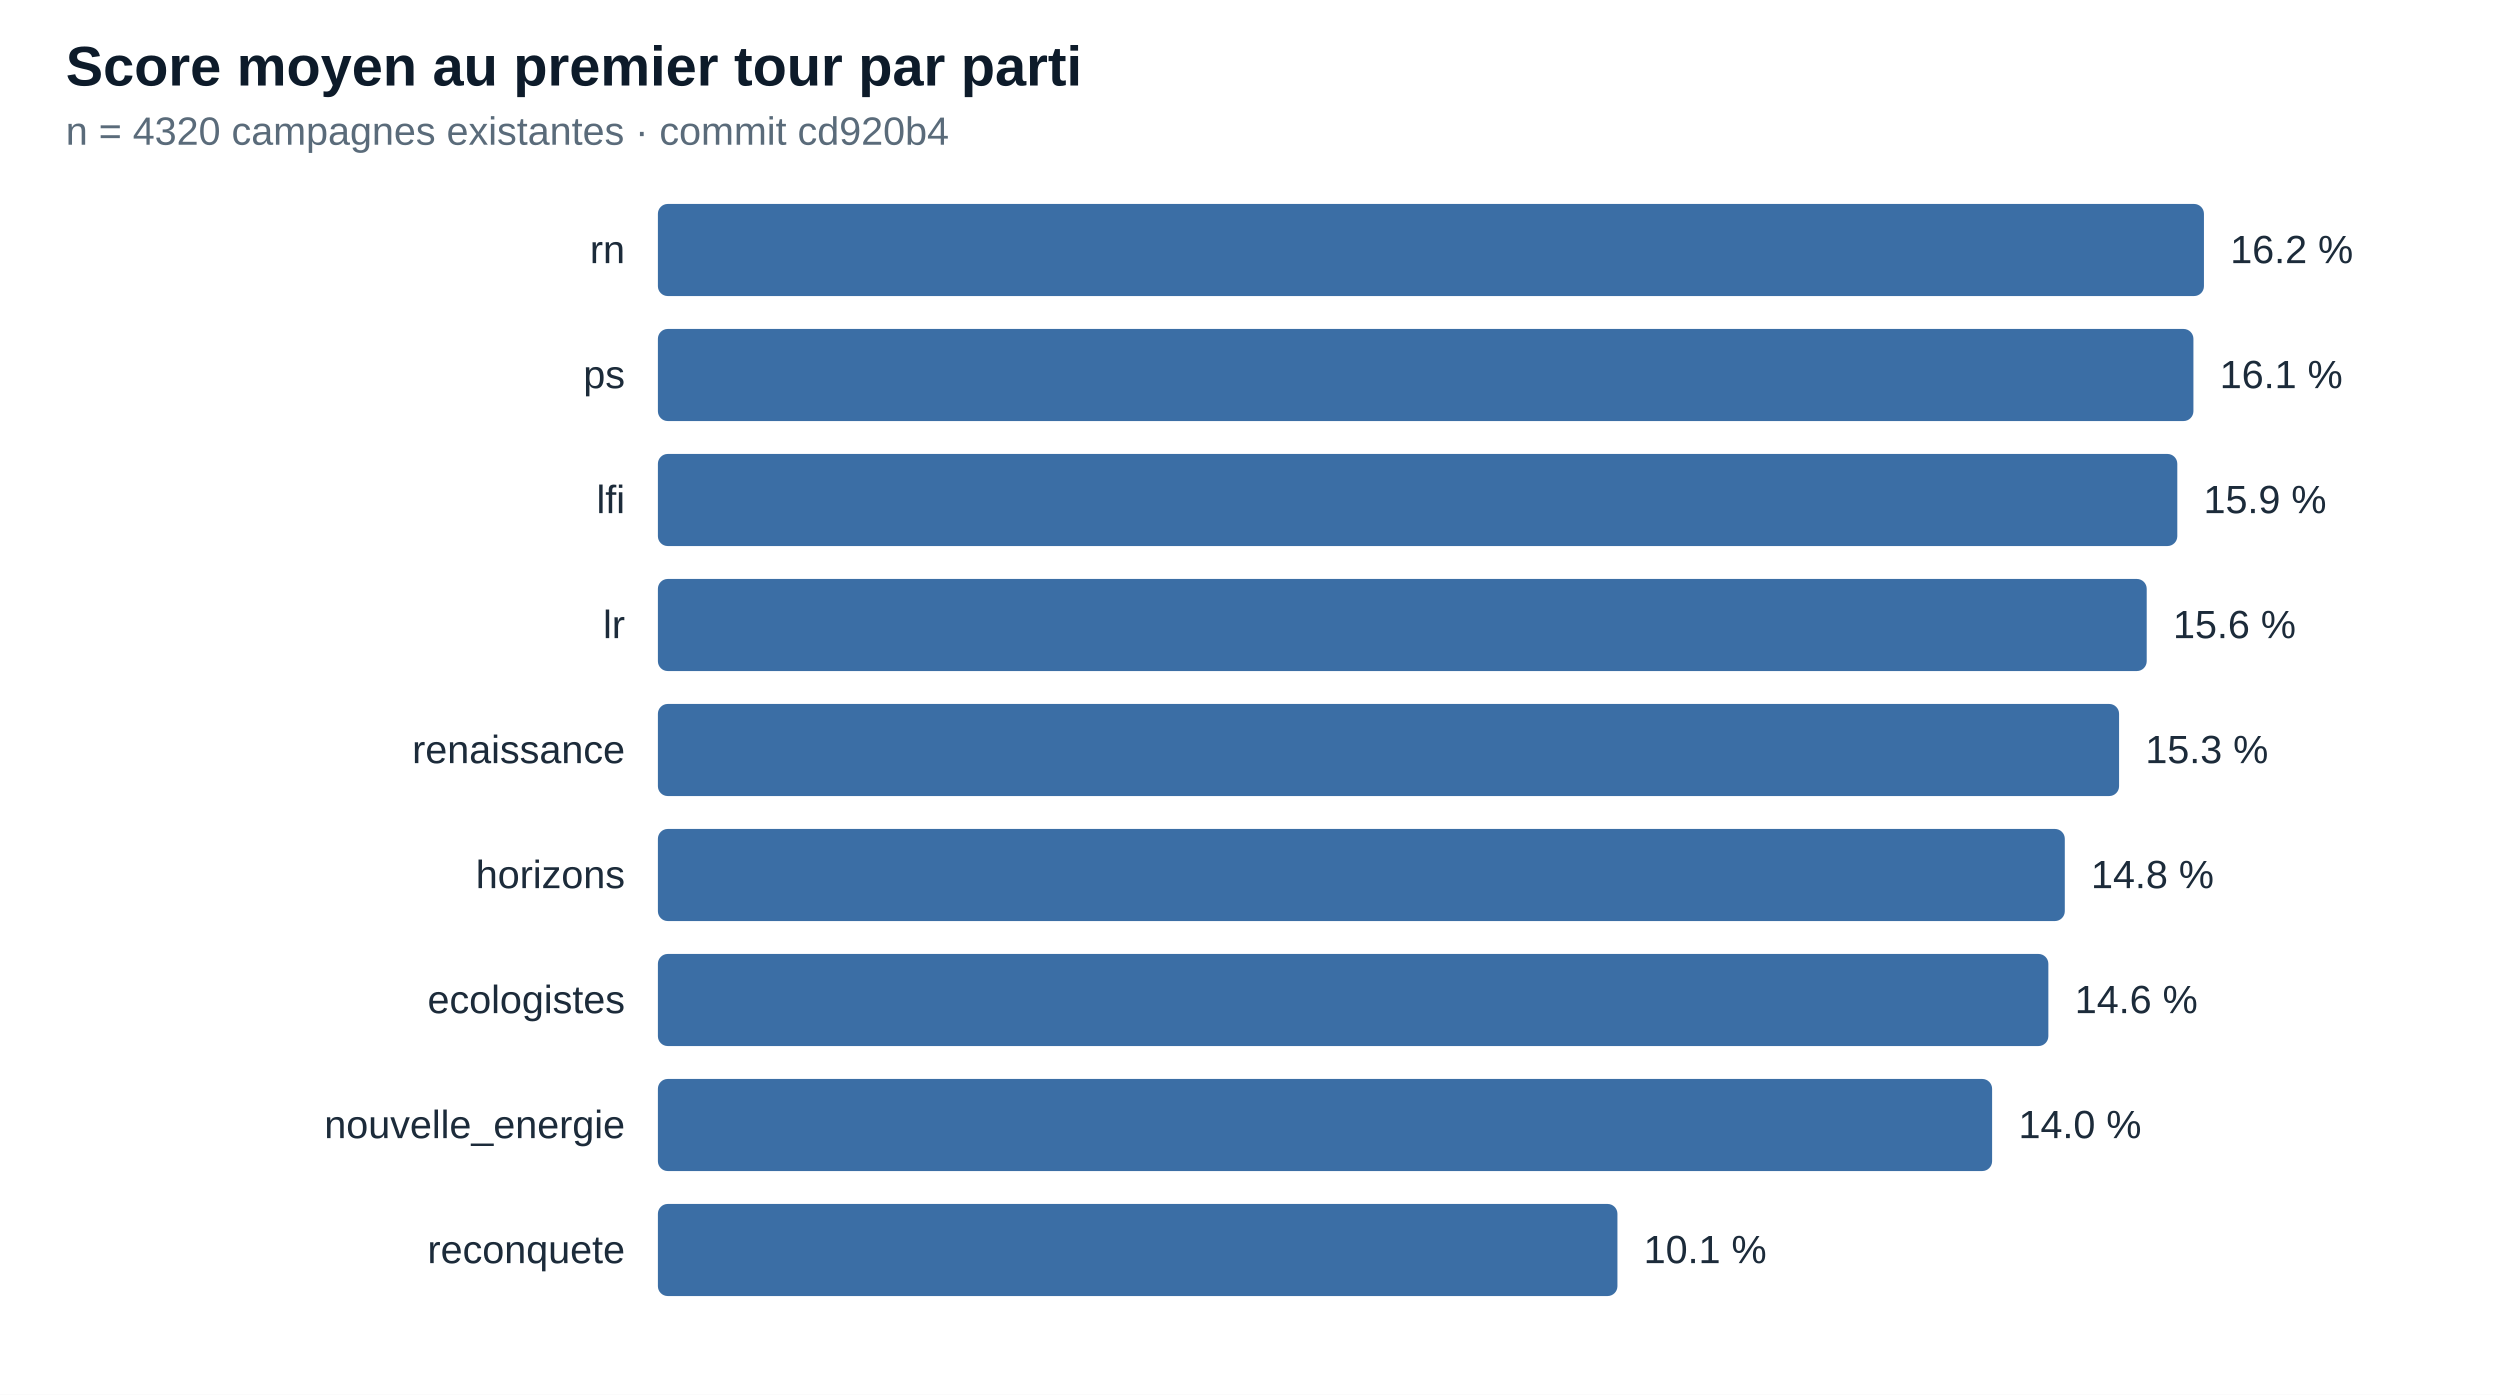
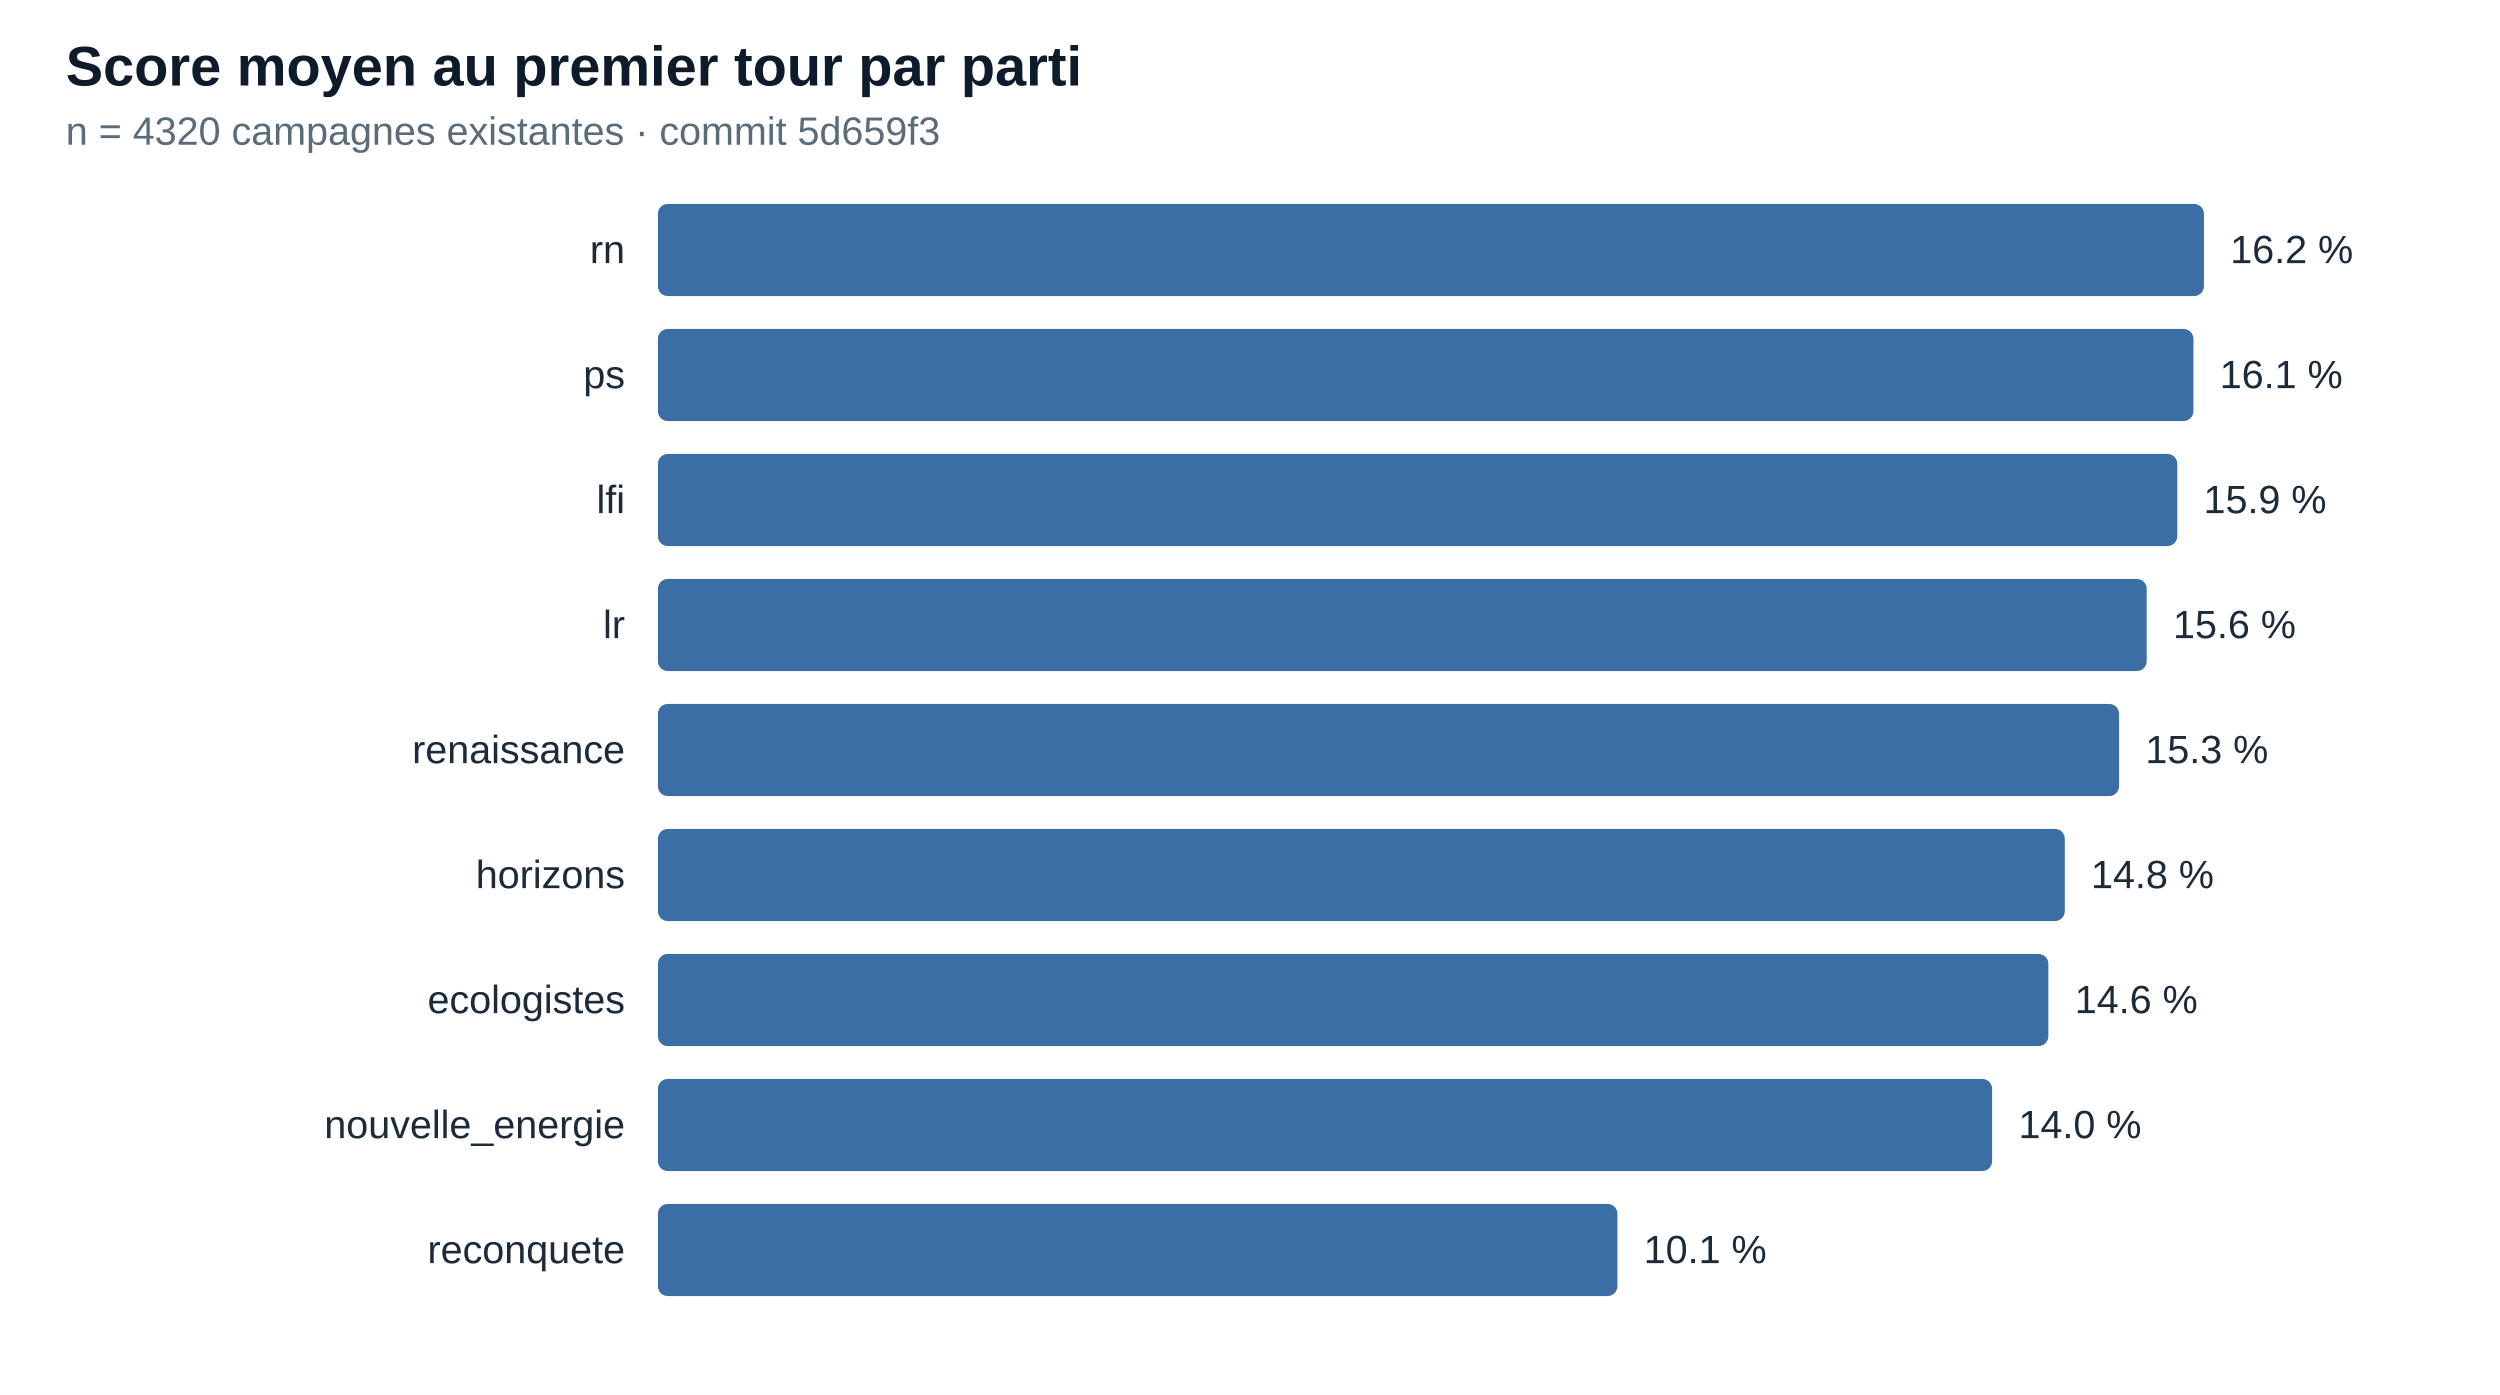
<svg xmlns="http://www.w3.org/2000/svg" width="760" height="424" viewBox="0 0 760 424">
  <rect width="760" height="424" fill="#ffffff" />
  <text x="20" y="26" font-size="17" font-weight="700" fill="#0d1b2a" style="font-family:Arial,Helvetica,sans-serif">Score moyen au premier tour par parti</text>
-   <text x="20" y="44" font-size="12" fill="#5a6b7a" style="font-family:Arial,Helvetica,sans-serif">n = 4320 campagnes existantes · commit cd920b4</text>
+   <text x="20" y="44" font-size="12" fill="#5a6b7a" style="font-family:Arial,Helvetica,sans-serif">n = 4320 campagnes existantes · commit 5d659f3</text>
  <text x="190" y="80" text-anchor="end" font-size="12" fill="#1c2b3a" style="font-family:Arial,Helvetica,sans-serif">rn</text>
  <rect x="200" y="62" width="470.0" height="28" fill="#3b6ea5" rx="3" />
  <text x="678" y="80" font-size="12" fill="#1c2b3a" style="font-family:Arial,Helvetica,sans-serif">16.2 %</text>
  <text x="190" y="118" text-anchor="end" font-size="12" fill="#1c2b3a" style="font-family:Arial,Helvetica,sans-serif">ps</text>
  <rect x="200" y="100" width="466.8" height="28" fill="#3b6ea5" rx="3" />
  <text x="674.811" y="118" font-size="12" fill="#1c2b3a" style="font-family:Arial,Helvetica,sans-serif">16.1 %</text>
  <text x="190" y="156" text-anchor="end" font-size="12" fill="#1c2b3a" style="font-family:Arial,Helvetica,sans-serif">lfi</text>
  <rect x="200" y="138" width="461.9" height="28" fill="#3b6ea5" rx="3" />
  <text x="669.882" y="156" font-size="12" fill="#1c2b3a" style="font-family:Arial,Helvetica,sans-serif">15.9 %</text>
  <text x="190" y="194" text-anchor="end" font-size="12" fill="#1c2b3a" style="font-family:Arial,Helvetica,sans-serif">lr</text>
  <rect x="200" y="176" width="452.6" height="28" fill="#3b6ea5" rx="3" />
  <text x="660.603" y="194" font-size="12" fill="#1c2b3a" style="font-family:Arial,Helvetica,sans-serif">15.6 %</text>
  <text x="190" y="232" text-anchor="end" font-size="12" fill="#1c2b3a" style="font-family:Arial,Helvetica,sans-serif">renaissance</text>
  <rect x="200" y="214" width="444.2" height="28" fill="#3b6ea5" rx="3" />
  <text x="652.195" y="232" font-size="12" fill="#1c2b3a" style="font-family:Arial,Helvetica,sans-serif">15.3 %</text>
  <text x="190" y="270" text-anchor="end" font-size="12" fill="#1c2b3a" style="font-family:Arial,Helvetica,sans-serif">horizons</text>
  <rect x="200" y="252" width="427.7" height="28" fill="#3b6ea5" rx="3" />
  <text x="635.668" y="270" font-size="12" fill="#1c2b3a" style="font-family:Arial,Helvetica,sans-serif">14.8 %</text>
  <text x="190" y="308" text-anchor="end" font-size="12" fill="#1c2b3a" style="font-family:Arial,Helvetica,sans-serif">ecologistes</text>
  <rect x="200" y="290" width="422.7" height="28" fill="#3b6ea5" rx="3" />
  <text x="630.739" y="308" font-size="12" fill="#1c2b3a" style="font-family:Arial,Helvetica,sans-serif">14.6 %</text>
  <text x="190" y="346" text-anchor="end" font-size="12" fill="#1c2b3a" style="font-family:Arial,Helvetica,sans-serif">nouvelle_energie</text>
  <rect x="200" y="328" width="405.6" height="28" fill="#3b6ea5" rx="3" />
  <text x="613.632" y="346" font-size="12" fill="#1c2b3a" style="font-family:Arial,Helvetica,sans-serif">14.0 %</text>
  <text x="190" y="384" text-anchor="end" font-size="12" fill="#1c2b3a" style="font-family:Arial,Helvetica,sans-serif">reconquete</text>
  <rect x="200" y="366" width="291.7" height="28" fill="#3b6ea5" rx="3" />
  <text x="499.684" y="384" font-size="12" fill="#1c2b3a" style="font-family:Arial,Helvetica,sans-serif">10.1 %</text>
</svg>
